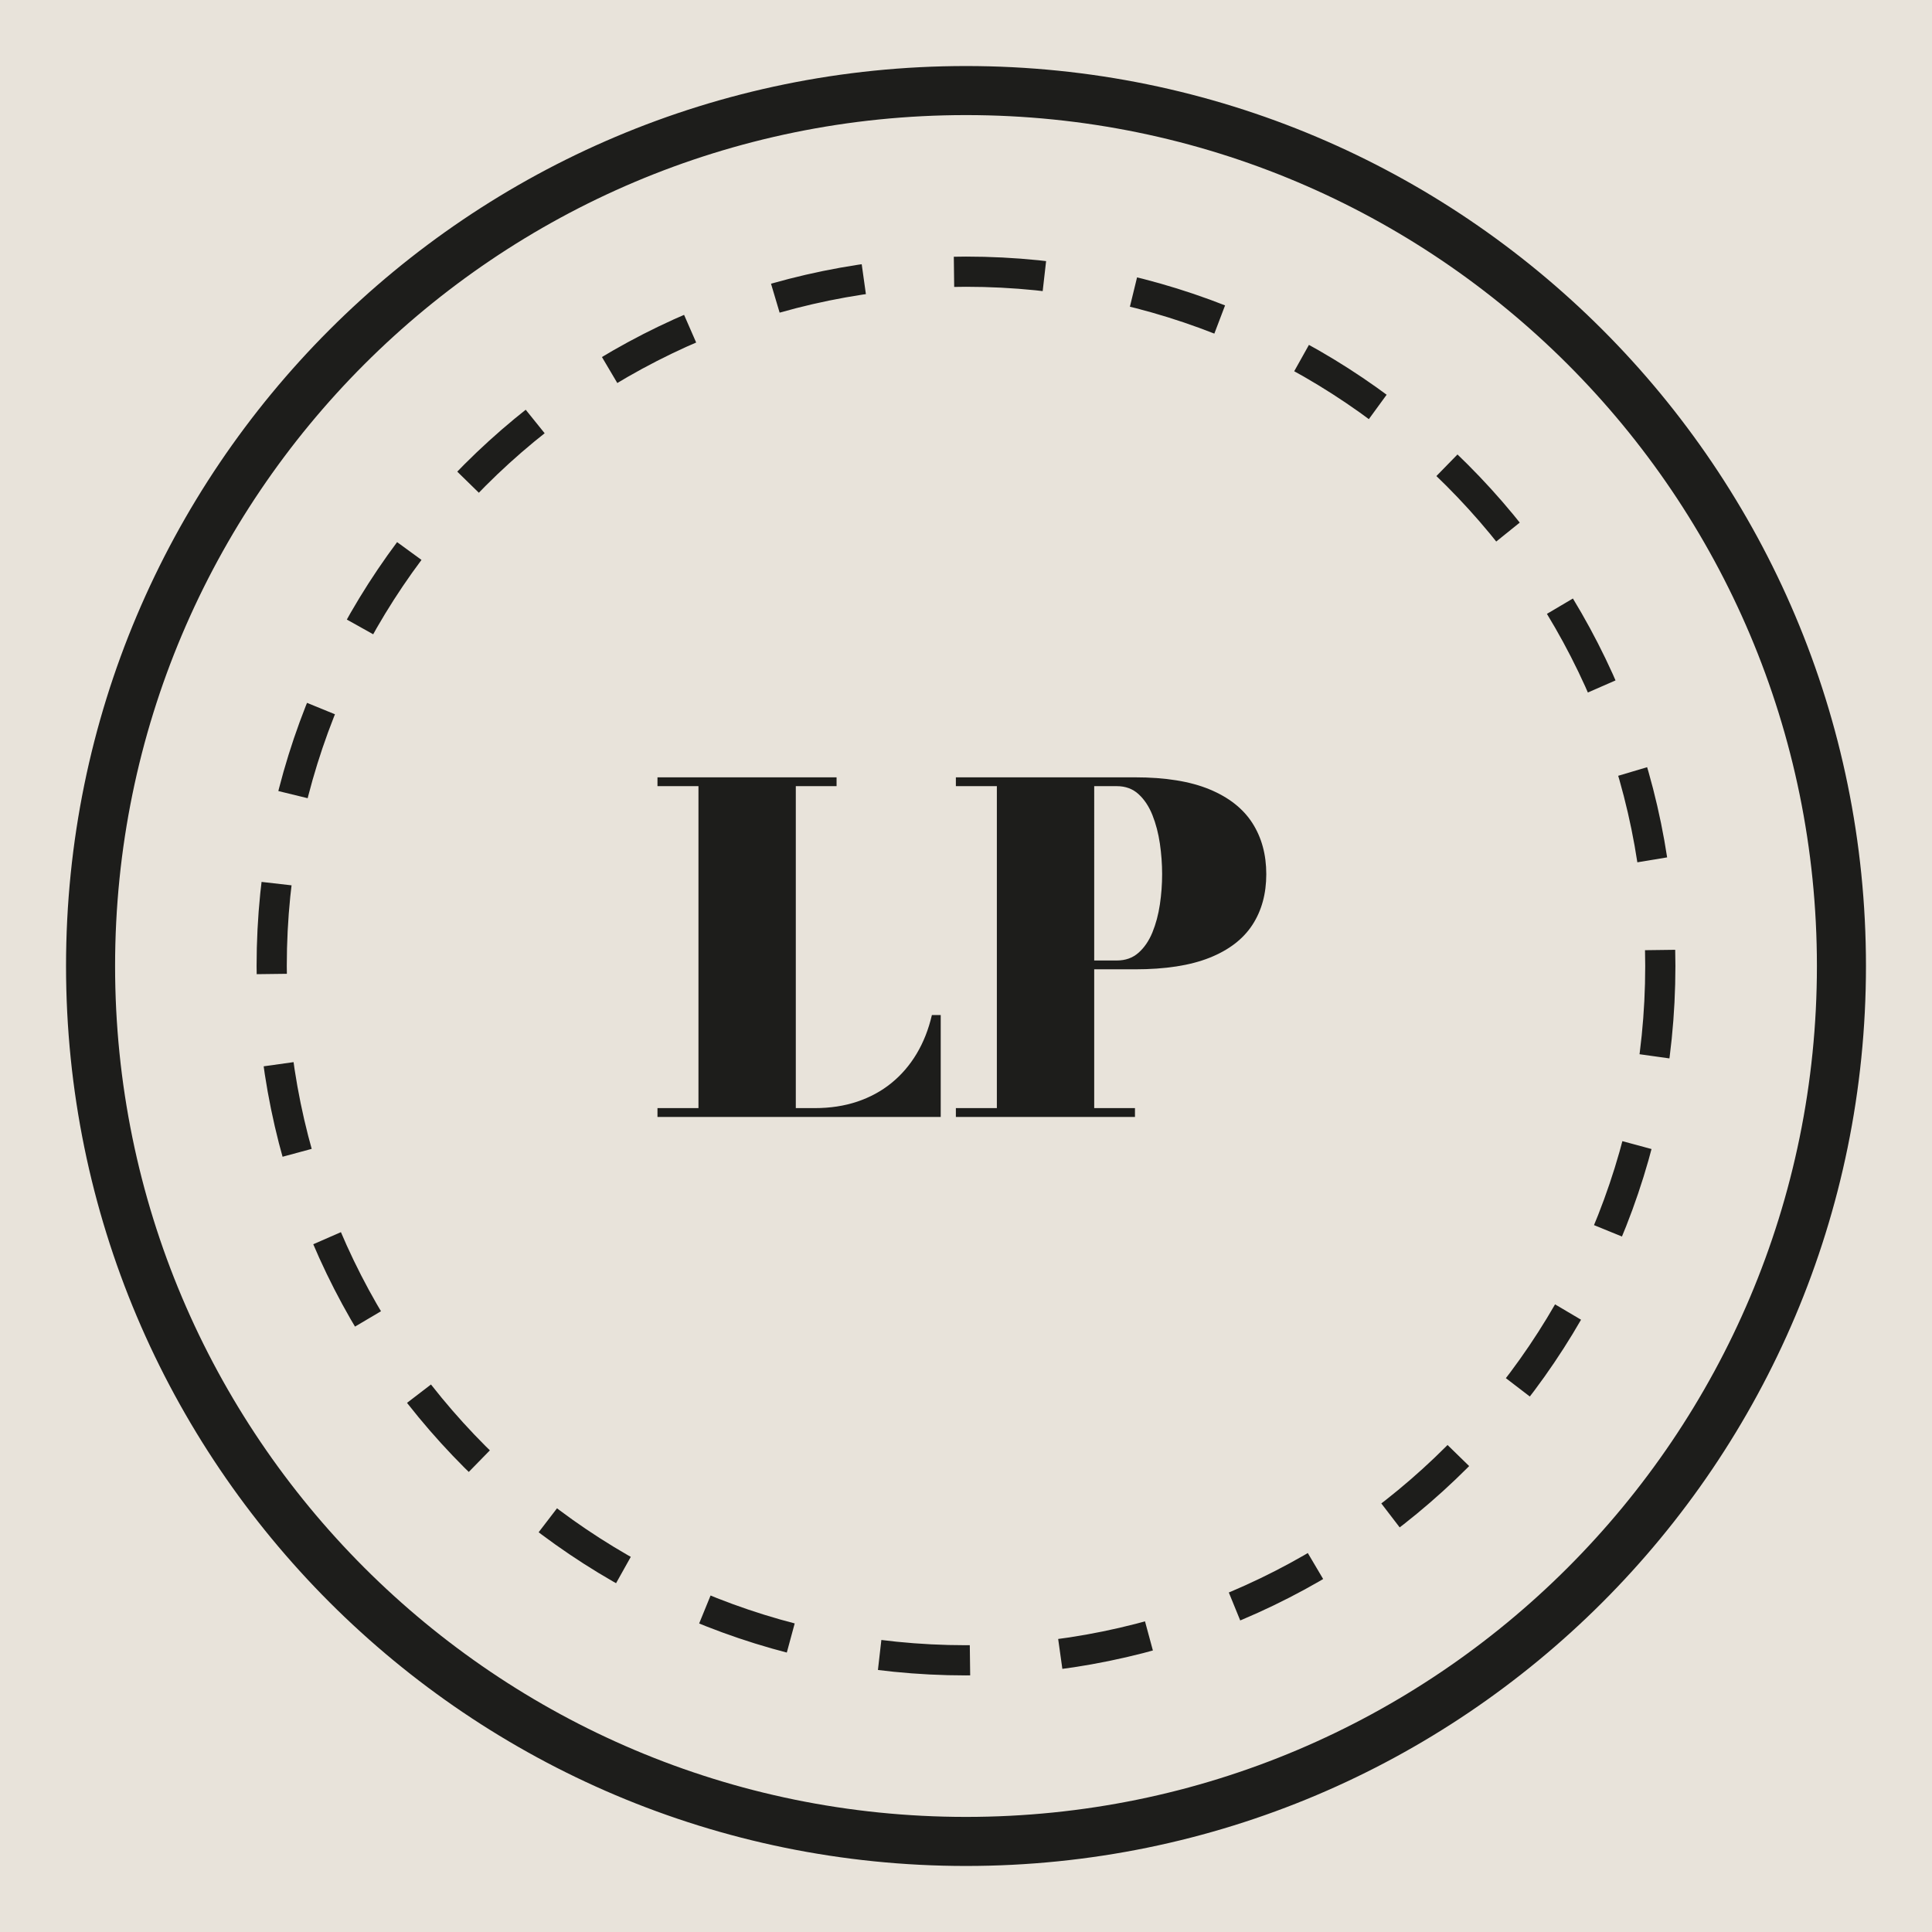
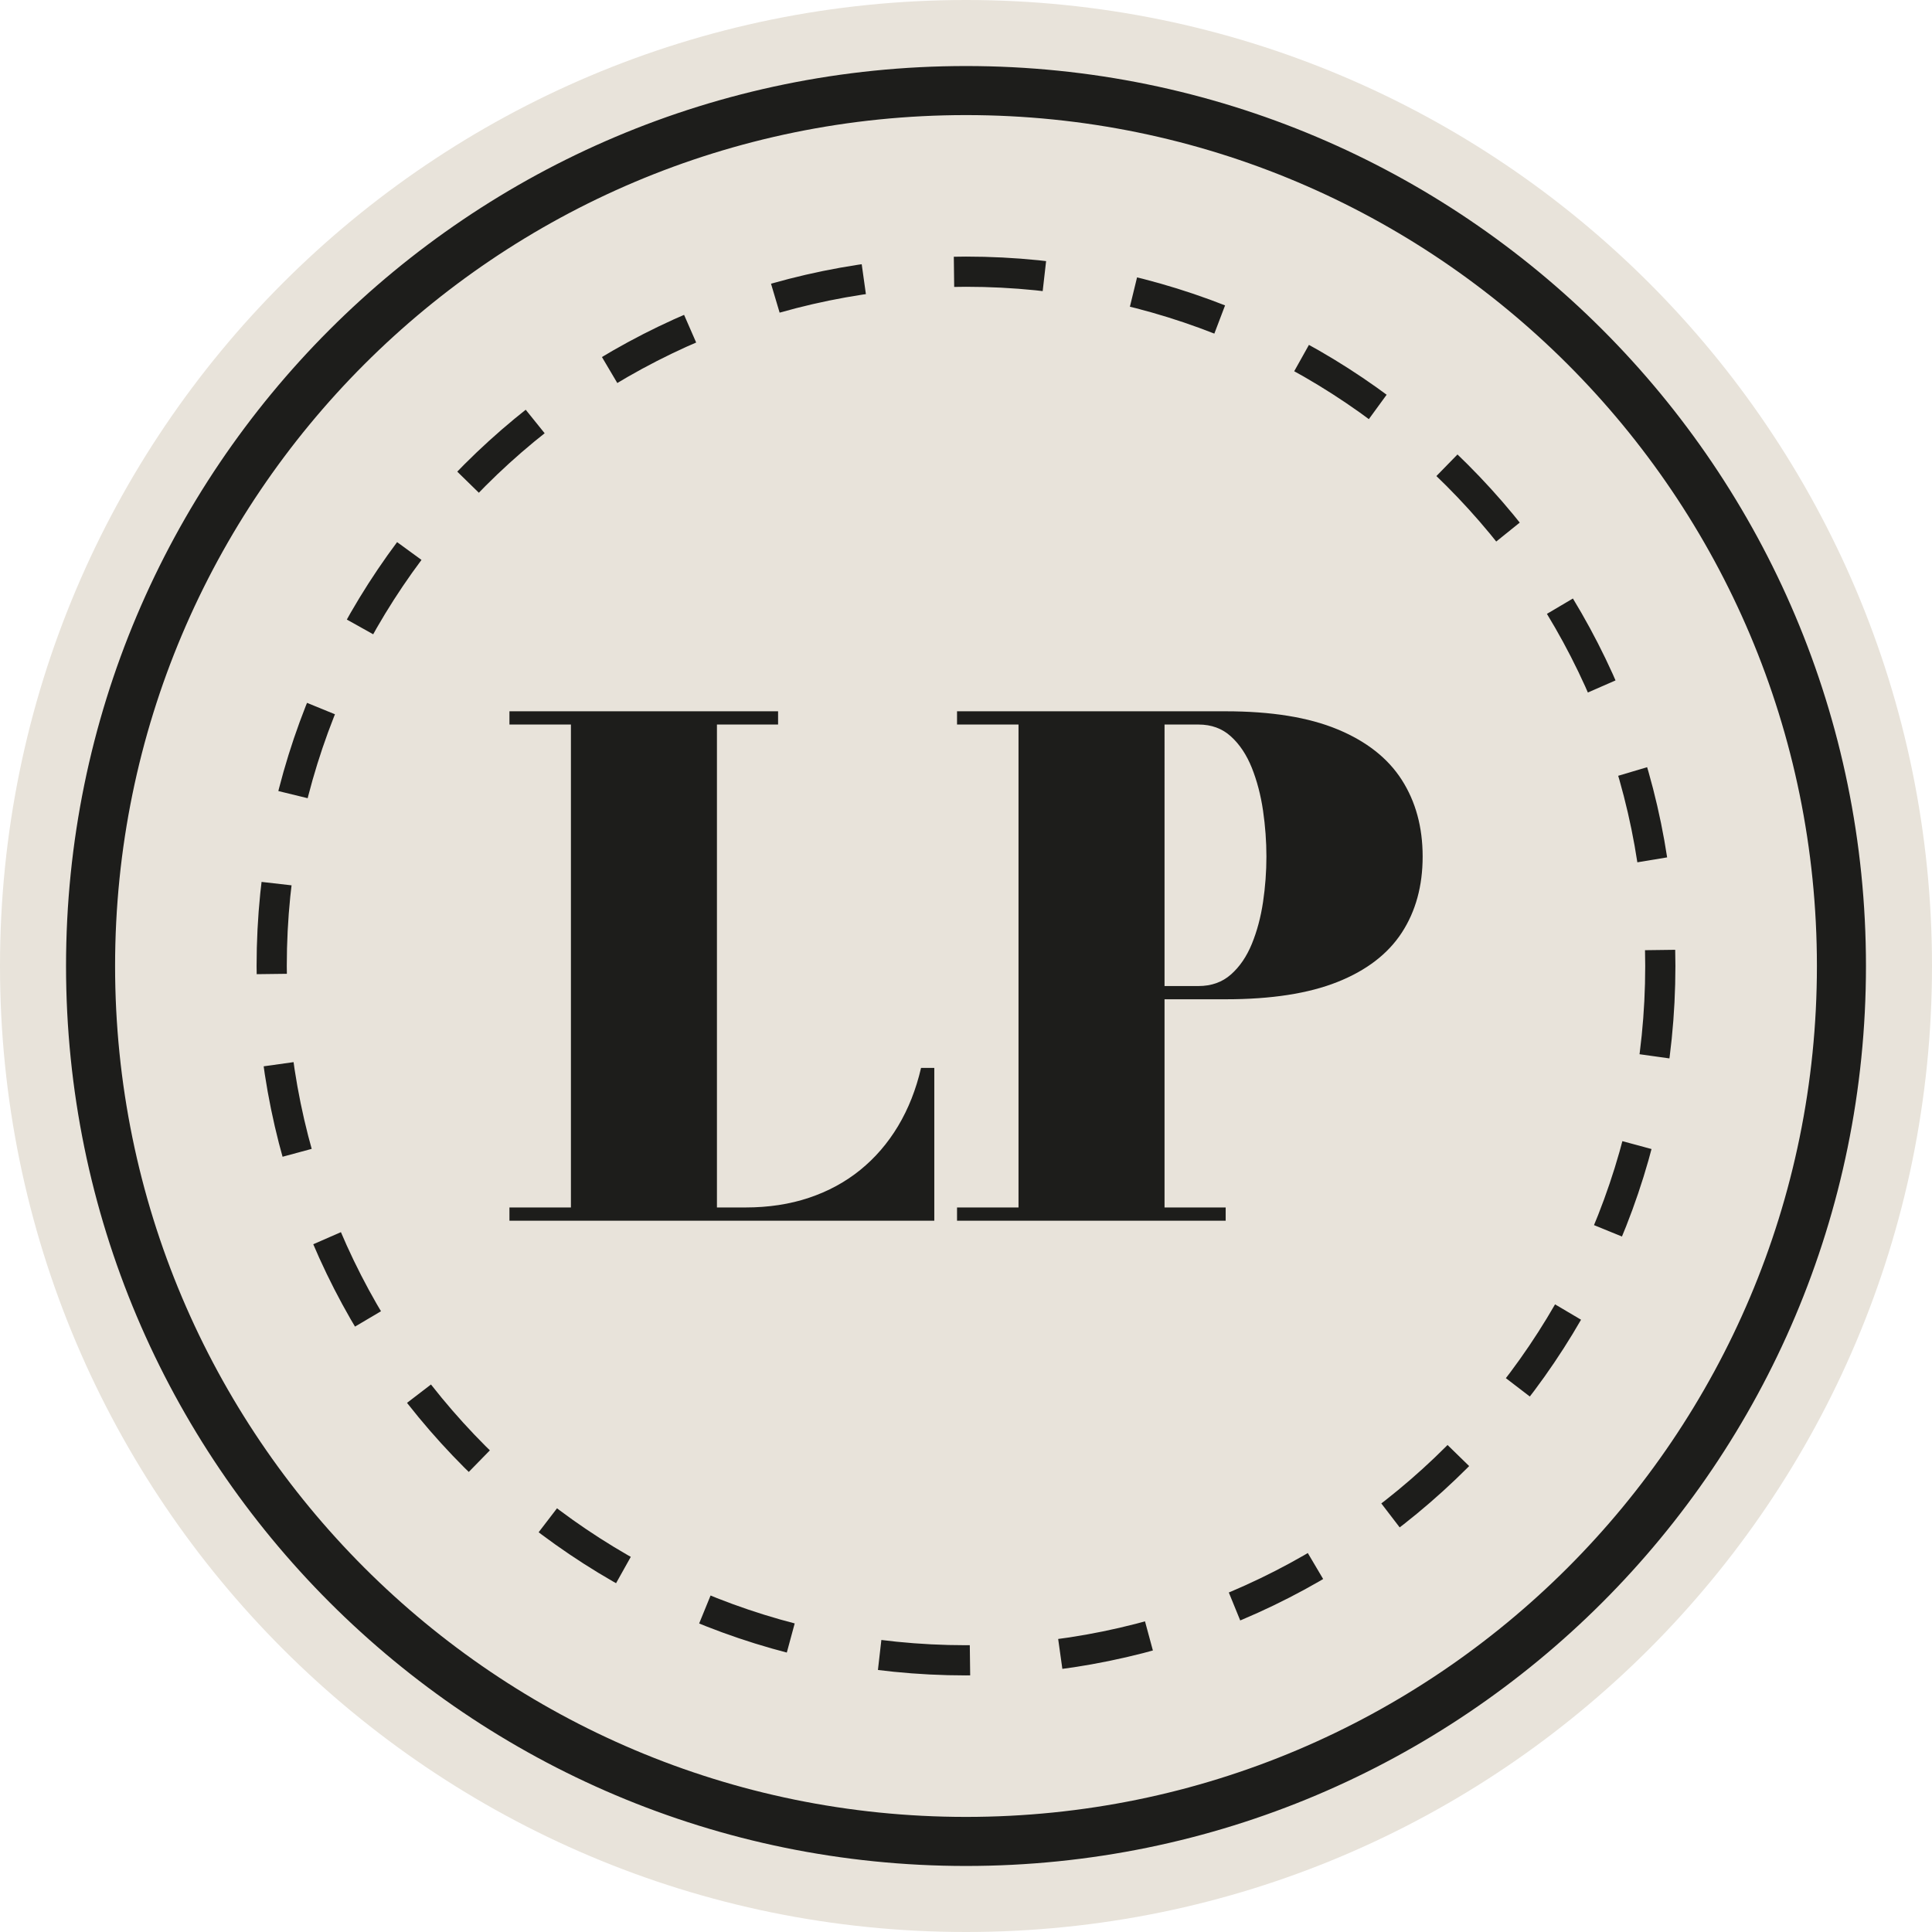
<svg xmlns="http://www.w3.org/2000/svg" viewBox="0 0 512 512" role="img" aria-labelledby="title">
-   <rect width="512" height="512" fill="#E8E3DA" />
+   <circle cx="256" cy="256" r="256" fill="#E8E3DA" />
  <circle cx="256" cy="256" r="232" fill="none" stroke="#1D1D1B" stroke-width="13" />
  <circle cx="256" cy="256" r="184" fill="none" stroke="#1D1D1B" stroke-width="8" stroke-dasharray="24 24" />
-   <g fill="#1D1D1B" transform="translate(172.5 296)">
+   <g fill="#1D1D1B" transform="translate(132.4 323.5) scale(1.5)">
    <path d="M1.738 0v-2.34H12.6v-85.32H1.738V-90H49.2v2.34H38.398v85.32h5.043c4.078 0 7.82-.57 11.219-1.71 3.398-1.141 6.418-2.778 9.058-4.918 2.641-2.141 4.871-4.731 6.692-7.77 1.82-3.043 3.168-6.461 4.05-10.262h2.34V0Z" />
    <path d="M49.2-90c8.038 0 14.62 1.059 19.741 3.18 5.122 2.117 8.91 5.097 11.372 8.937C82.77-74.039 84-69.523 84-64.336c0 5.192-1.23 9.676-3.688 13.45-2.46 3.77-6.25 6.675-11.371 8.71-5.12 2.04-11.703 3.055-19.742 3.055H38.398V-2.34H49.2V0H1.738v-2.34H12.6v-85.32H1.738V-90Zm-10.802 48.54h6c2.282 0 4.192-.68 5.731-2.04 1.543-1.36 2.77-3.16 3.691-5.398.918-2.243 1.578-4.707 1.98-7.399.399-2.687.598-5.367.598-8.039 0-2.668-.199-5.375-.597-8.113-.403-2.742-1.063-5.262-1.98-7.563-.923-2.296-2.15-4.148-3.692-5.546-1.54-1.403-3.45-2.102-5.73-2.102h-6Z" transform="translate(79.078)" />
  </g>
</svg>
